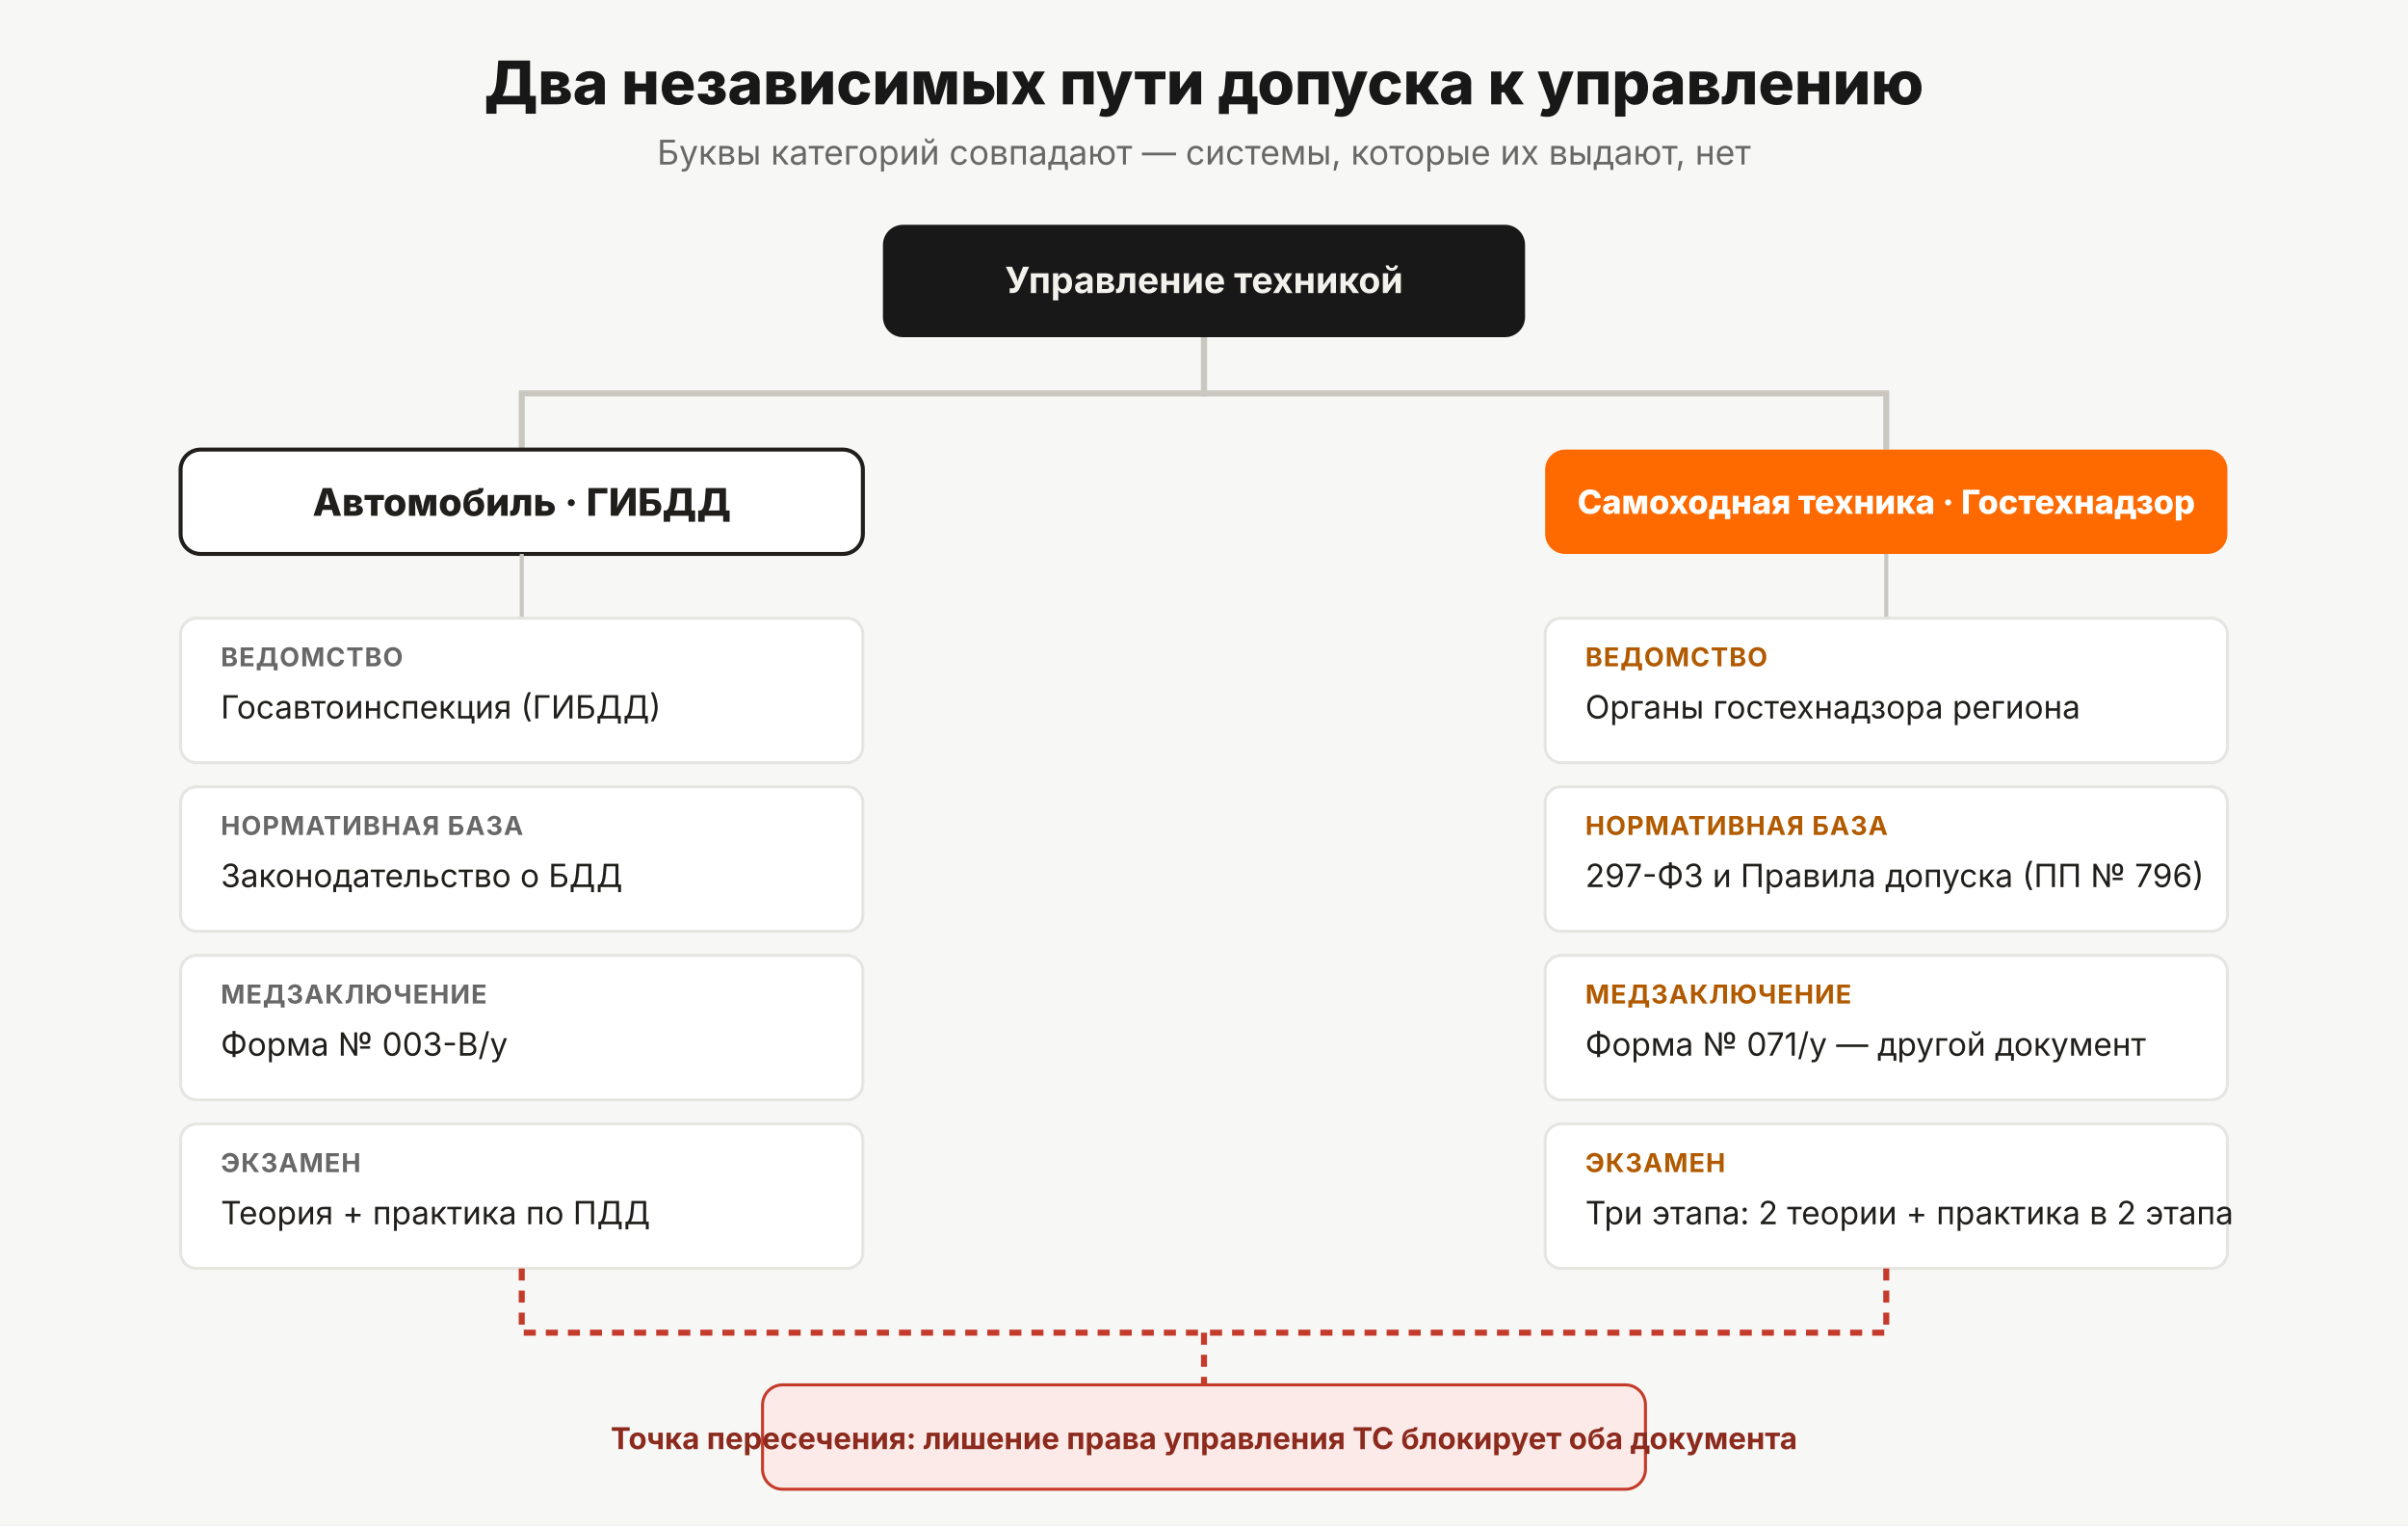
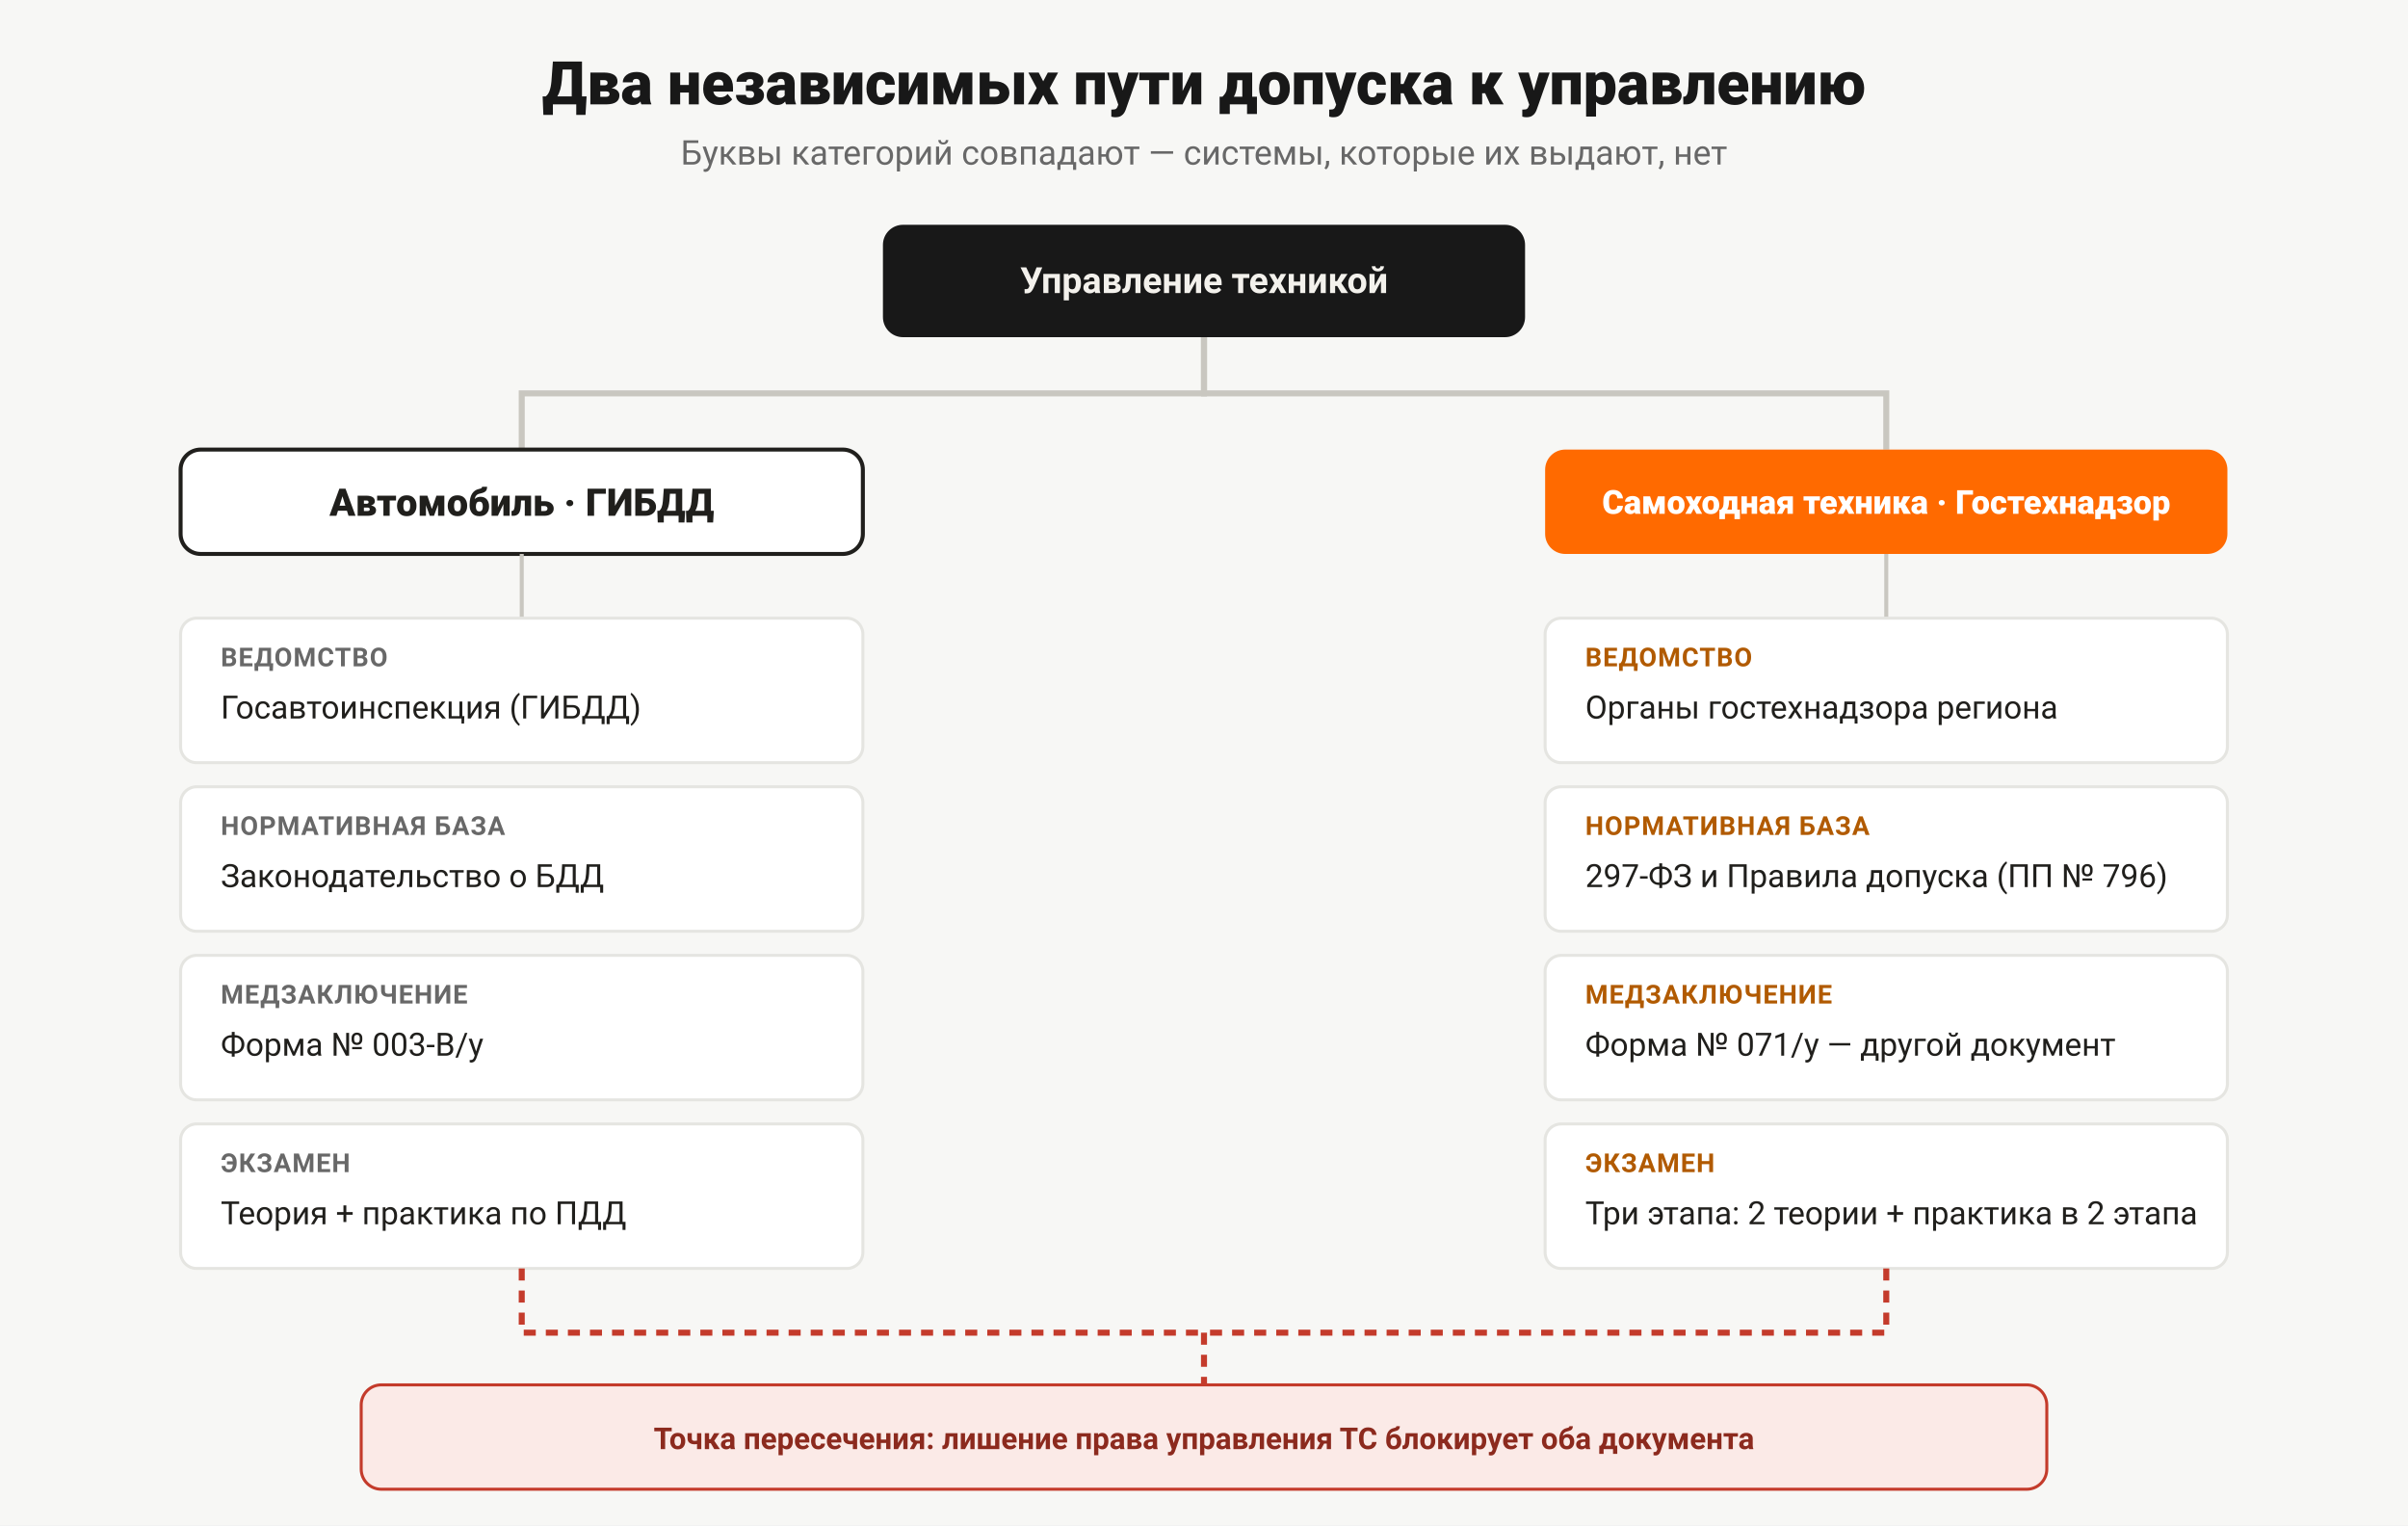
- <svg xmlns="http://www.w3.org/2000/svg" viewBox="0 0 1200 760" font-family="'Manrope', -apple-system, 'Segoe UI', sans-serif" role="img" aria-label="Схема: два независимых пути допуска к управлению — ГИБДД и гостехнадзор">
+ <svg xmlns="http://www.w3.org/2000/svg" viewBox="0 0 1200 760" font-family="'Manrope', -apple-system, 'Segoe UI', Roboto, Arial, 'Liberation Sans', sans-serif" role="img" aria-label="Схема: два независимых пути допуска к управлению — ГИБДД и гостехнадзор">
  <rect width="1200" height="760" fill="#F7F7F5" />
  <text x="600" y="52" text-anchor="middle" font-size="30" font-weight="800" fill="#181818">Два независимых пути допуска к управлению</text>
  <text x="600" y="82" text-anchor="middle" font-size="17" fill="#686868">Буквы категорий совпадают — системы, которые их выдают, нет</text>
  <rect x="440" y="112" width="320" height="56" rx="10" fill="#181818" />
  <text x="600" y="146" text-anchor="middle" font-size="18" font-weight="700" fill="#F3F1EC">Управление техникой</text>
  <path d="M 600 168 L 600 196 L 260 196 L 260 224" fill="none" stroke="#C9C7C0" stroke-width="3" />
  <path d="M 600 168 L 600 196 L 940 196 L 940 224" fill="none" stroke="#C9C7C0" stroke-width="3" />
  <rect x="90" y="224" width="340" height="52" rx="10" fill="#FFFFFF" stroke="#201F1C" stroke-width="2" />
  <text x="260" y="257" text-anchor="middle" font-size="19" font-weight="800" fill="#201F1C">Автомобиль · ГИБДД</text>
  <rect x="770" y="224" width="340" height="52" rx="10" fill="#FF6A00" />
  <text x="940" y="256" text-anchor="middle" font-size="16.5" font-weight="800" fill="#FFFFFF">Самоходная техника · Гостехнадзор</text>
  <g>
    <line x1="260" y1="276" x2="260" y2="308" stroke="#C9C7C0" stroke-width="2" />
    <line x1="940" y1="276" x2="940" y2="308" stroke="#C9C7C0" stroke-width="2" />
    <rect x="90" y="308" width="340" height="72" rx="8" fill="#FFFFFF" stroke="#E5E5E1" stroke-width="1.5" />
    <text x="110" y="332" font-size="13" font-weight="700" fill="#686868" letter-spacing="0.5">ВЕДОМСТВО</text>
    <text x="110" y="358" font-size="16" fill="#201F1C">Госавтоинспекция (ГИБДД)</text>
    <rect x="770" y="308" width="340" height="72" rx="8" fill="#FFFFFF" stroke="#E5E5E1" stroke-width="1.5" />
    <text x="790" y="332" font-size="13" font-weight="700" fill="#B15A00" letter-spacing="0.5">ВЕДОМСТВО</text>
    <text x="790" y="358" font-size="16" fill="#201F1C">Органы гостехнадзора региона</text>
  </g>
  <g>
    <rect x="90" y="392" width="340" height="72" rx="8" fill="#FFFFFF" stroke="#E5E5E1" stroke-width="1.5" />
    <text x="110" y="416" font-size="13" font-weight="700" fill="#686868" letter-spacing="0.5">НОРМАТИВНАЯ БАЗА</text>
    <text x="110" y="442" font-size="16" fill="#201F1C">Законодательство о БДД</text>
    <rect x="770" y="392" width="340" height="72" rx="8" fill="#FFFFFF" stroke="#E5E5E1" stroke-width="1.5" />
    <text x="790" y="416" font-size="13" font-weight="700" fill="#B15A00" letter-spacing="0.5">НОРМАТИВНАЯ БАЗА</text>
    <text x="790" y="442" font-size="16" fill="#201F1C">297-ФЗ и Правила допуска (ПП № 796)</text>
  </g>
  <g>
    <rect x="90" y="476" width="340" height="72" rx="8" fill="#FFFFFF" stroke="#E5E5E1" stroke-width="1.5" />
    <text x="110" y="500" font-size="13" font-weight="700" fill="#686868" letter-spacing="0.5">МЕДЗАКЛЮЧЕНИЕ</text>
    <text x="110" y="526" font-size="16" fill="#201F1C">Форма № 003-В/у</text>
    <rect x="770" y="476" width="340" height="72" rx="8" fill="#FFFFFF" stroke="#E5E5E1" stroke-width="1.5" />
    <text x="790" y="500" font-size="13" font-weight="700" fill="#B15A00" letter-spacing="0.5">МЕДЗАКЛЮЧЕНИЕ</text>
    <text x="790" y="526" font-size="16" fill="#201F1C">Форма № 071/у — другой документ</text>
  </g>
  <g>
    <rect x="90" y="560" width="340" height="72" rx="8" fill="#FFFFFF" stroke="#E5E5E1" stroke-width="1.5" />
    <text x="110" y="584" font-size="13" font-weight="700" fill="#686868" letter-spacing="0.5">ЭКЗАМЕН</text>
    <text x="110" y="610" font-size="16" fill="#201F1C">Теория + практика по ПДД</text>
    <rect x="770" y="560" width="340" height="72" rx="8" fill="#FFFFFF" stroke="#E5E5E1" stroke-width="1.5" />
    <text x="790" y="584" font-size="13" font-weight="700" fill="#B15A00" letter-spacing="0.5">ЭКЗАМЕН</text>
    <text x="790" y="610" font-size="16" fill="#201F1C">Три этапа: 2 теории + практика в 2 этапа</text>
  </g>
  <path d="M 260 632 L 260 664 L 600 664" fill="none" stroke="#C43B2B" stroke-width="3" stroke-dasharray="6 5" />
  <path d="M 940 632 L 940 664 L 600 664" fill="none" stroke="#C43B2B" stroke-width="3" stroke-dasharray="6 5" />
  <path d="M 600 664 L 600 690" fill="none" stroke="#C43B2B" stroke-width="3" stroke-dasharray="6 5" />
-   <rect x="380" y="690" width="440" height="52" rx="10" fill="#FBEAE7" stroke="#C43B2B" stroke-width="1.5" />
+   <rect x="180" y="690" width="840" height="52" rx="10" fill="#FBEAE7" stroke="#C43B2B" stroke-width="1.5" />
  <text x="600" y="722" text-anchor="middle" font-size="15" fill="#8C2A1E" font-weight="700">Точка пересечения: лишение права управления ТС блокирует оба документа</text>
</svg>
